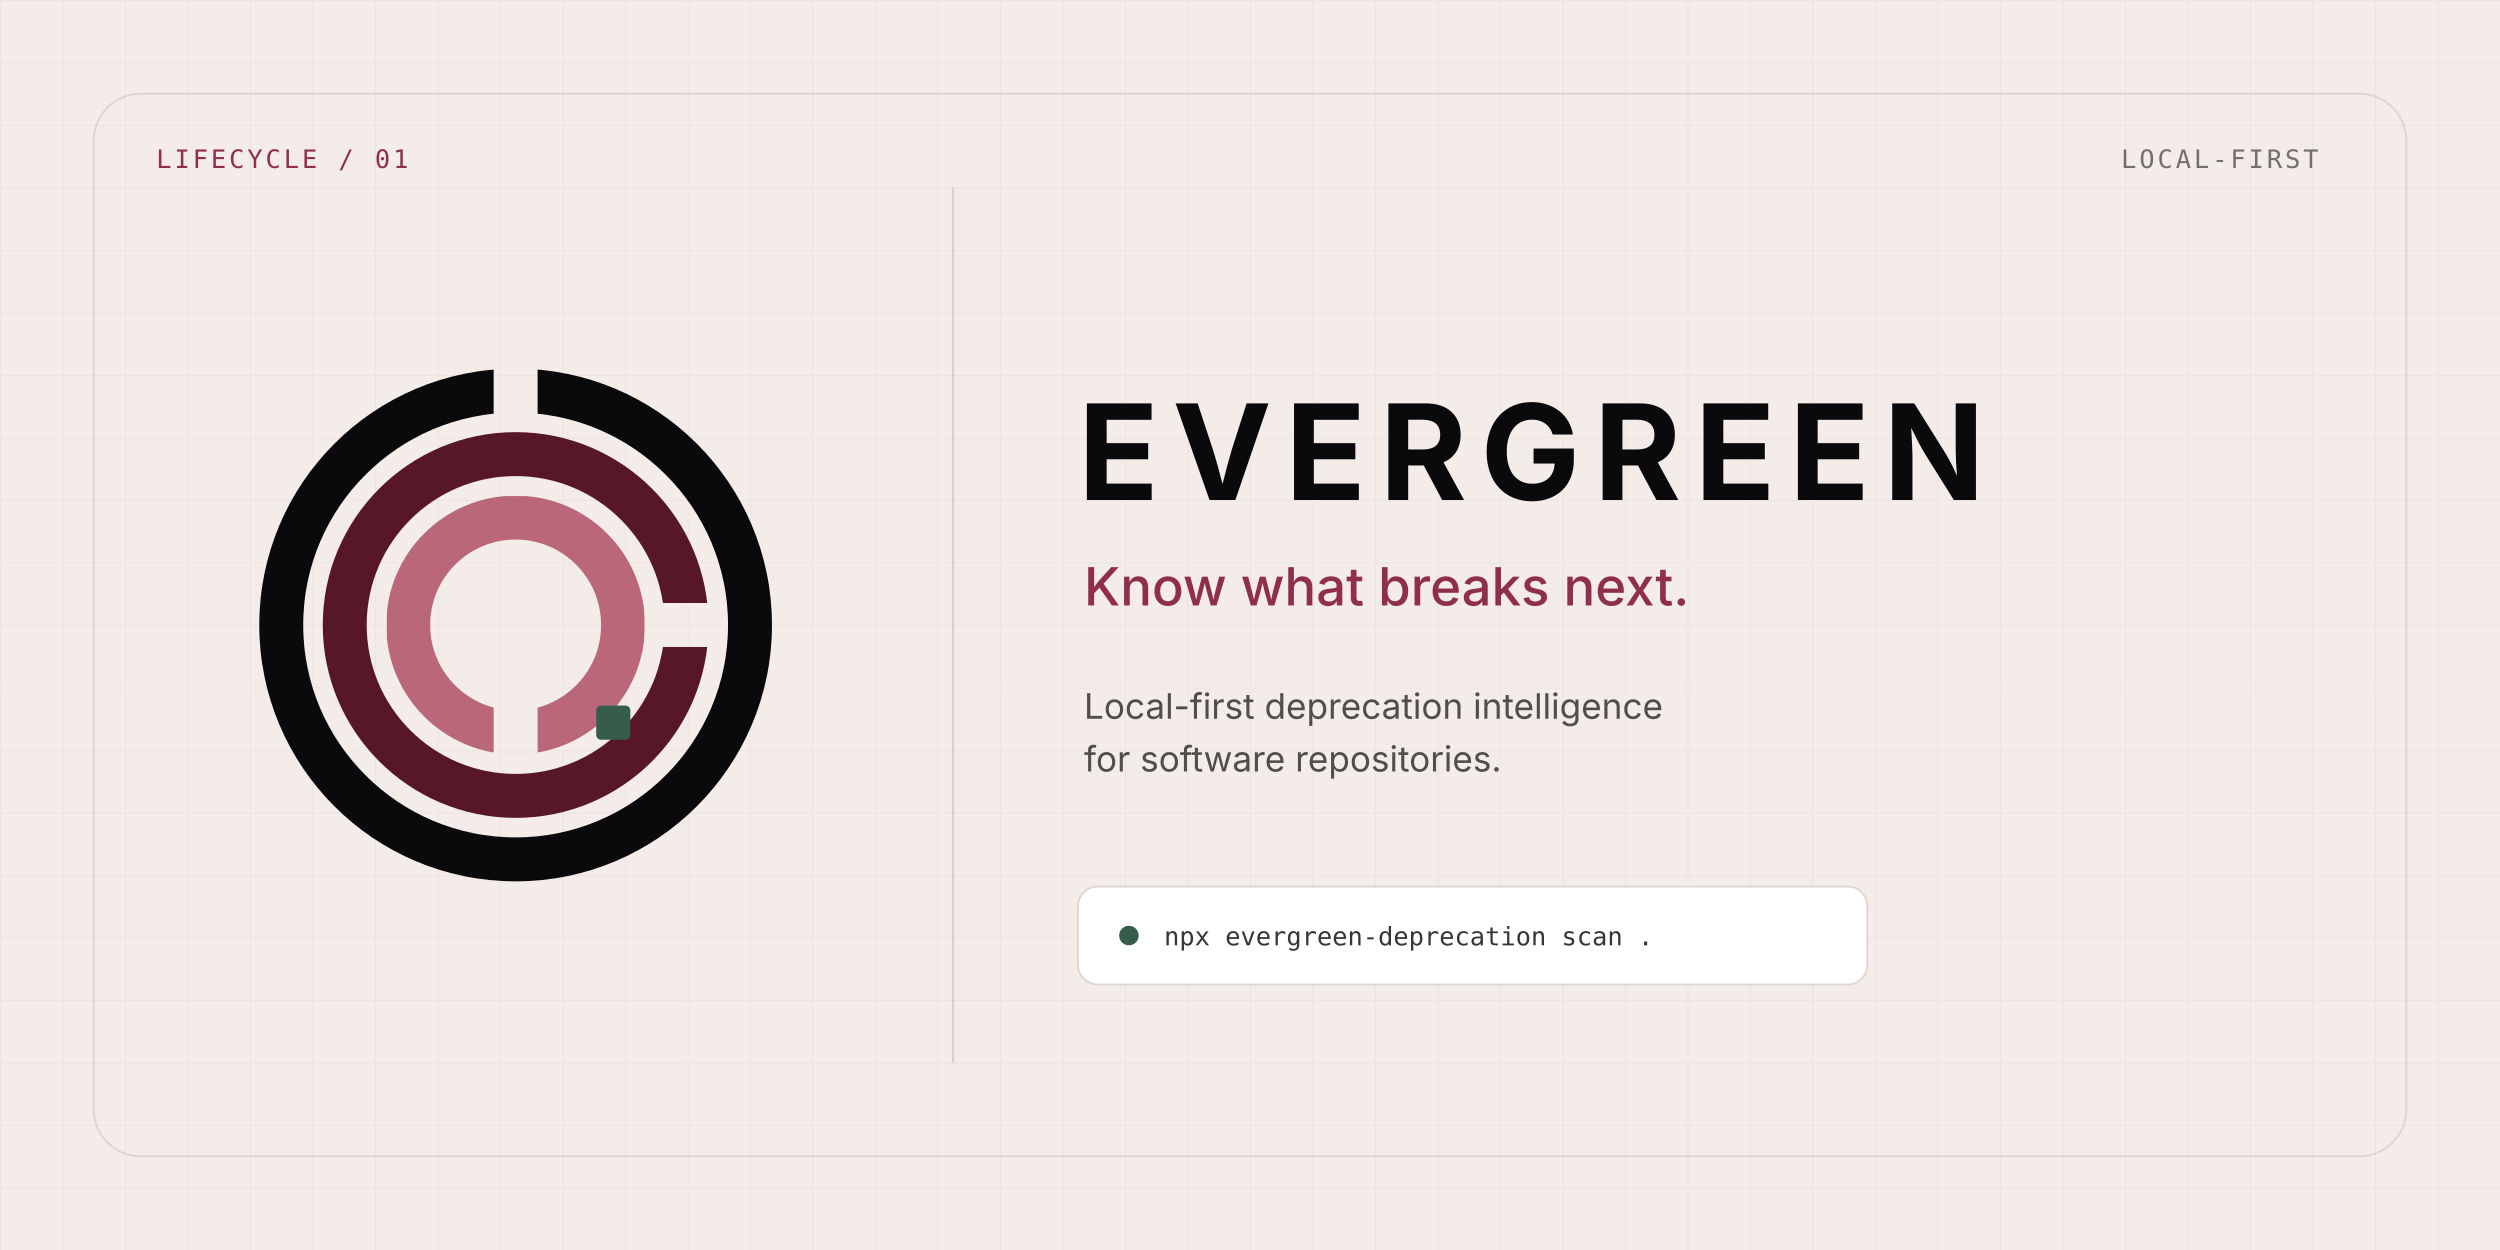
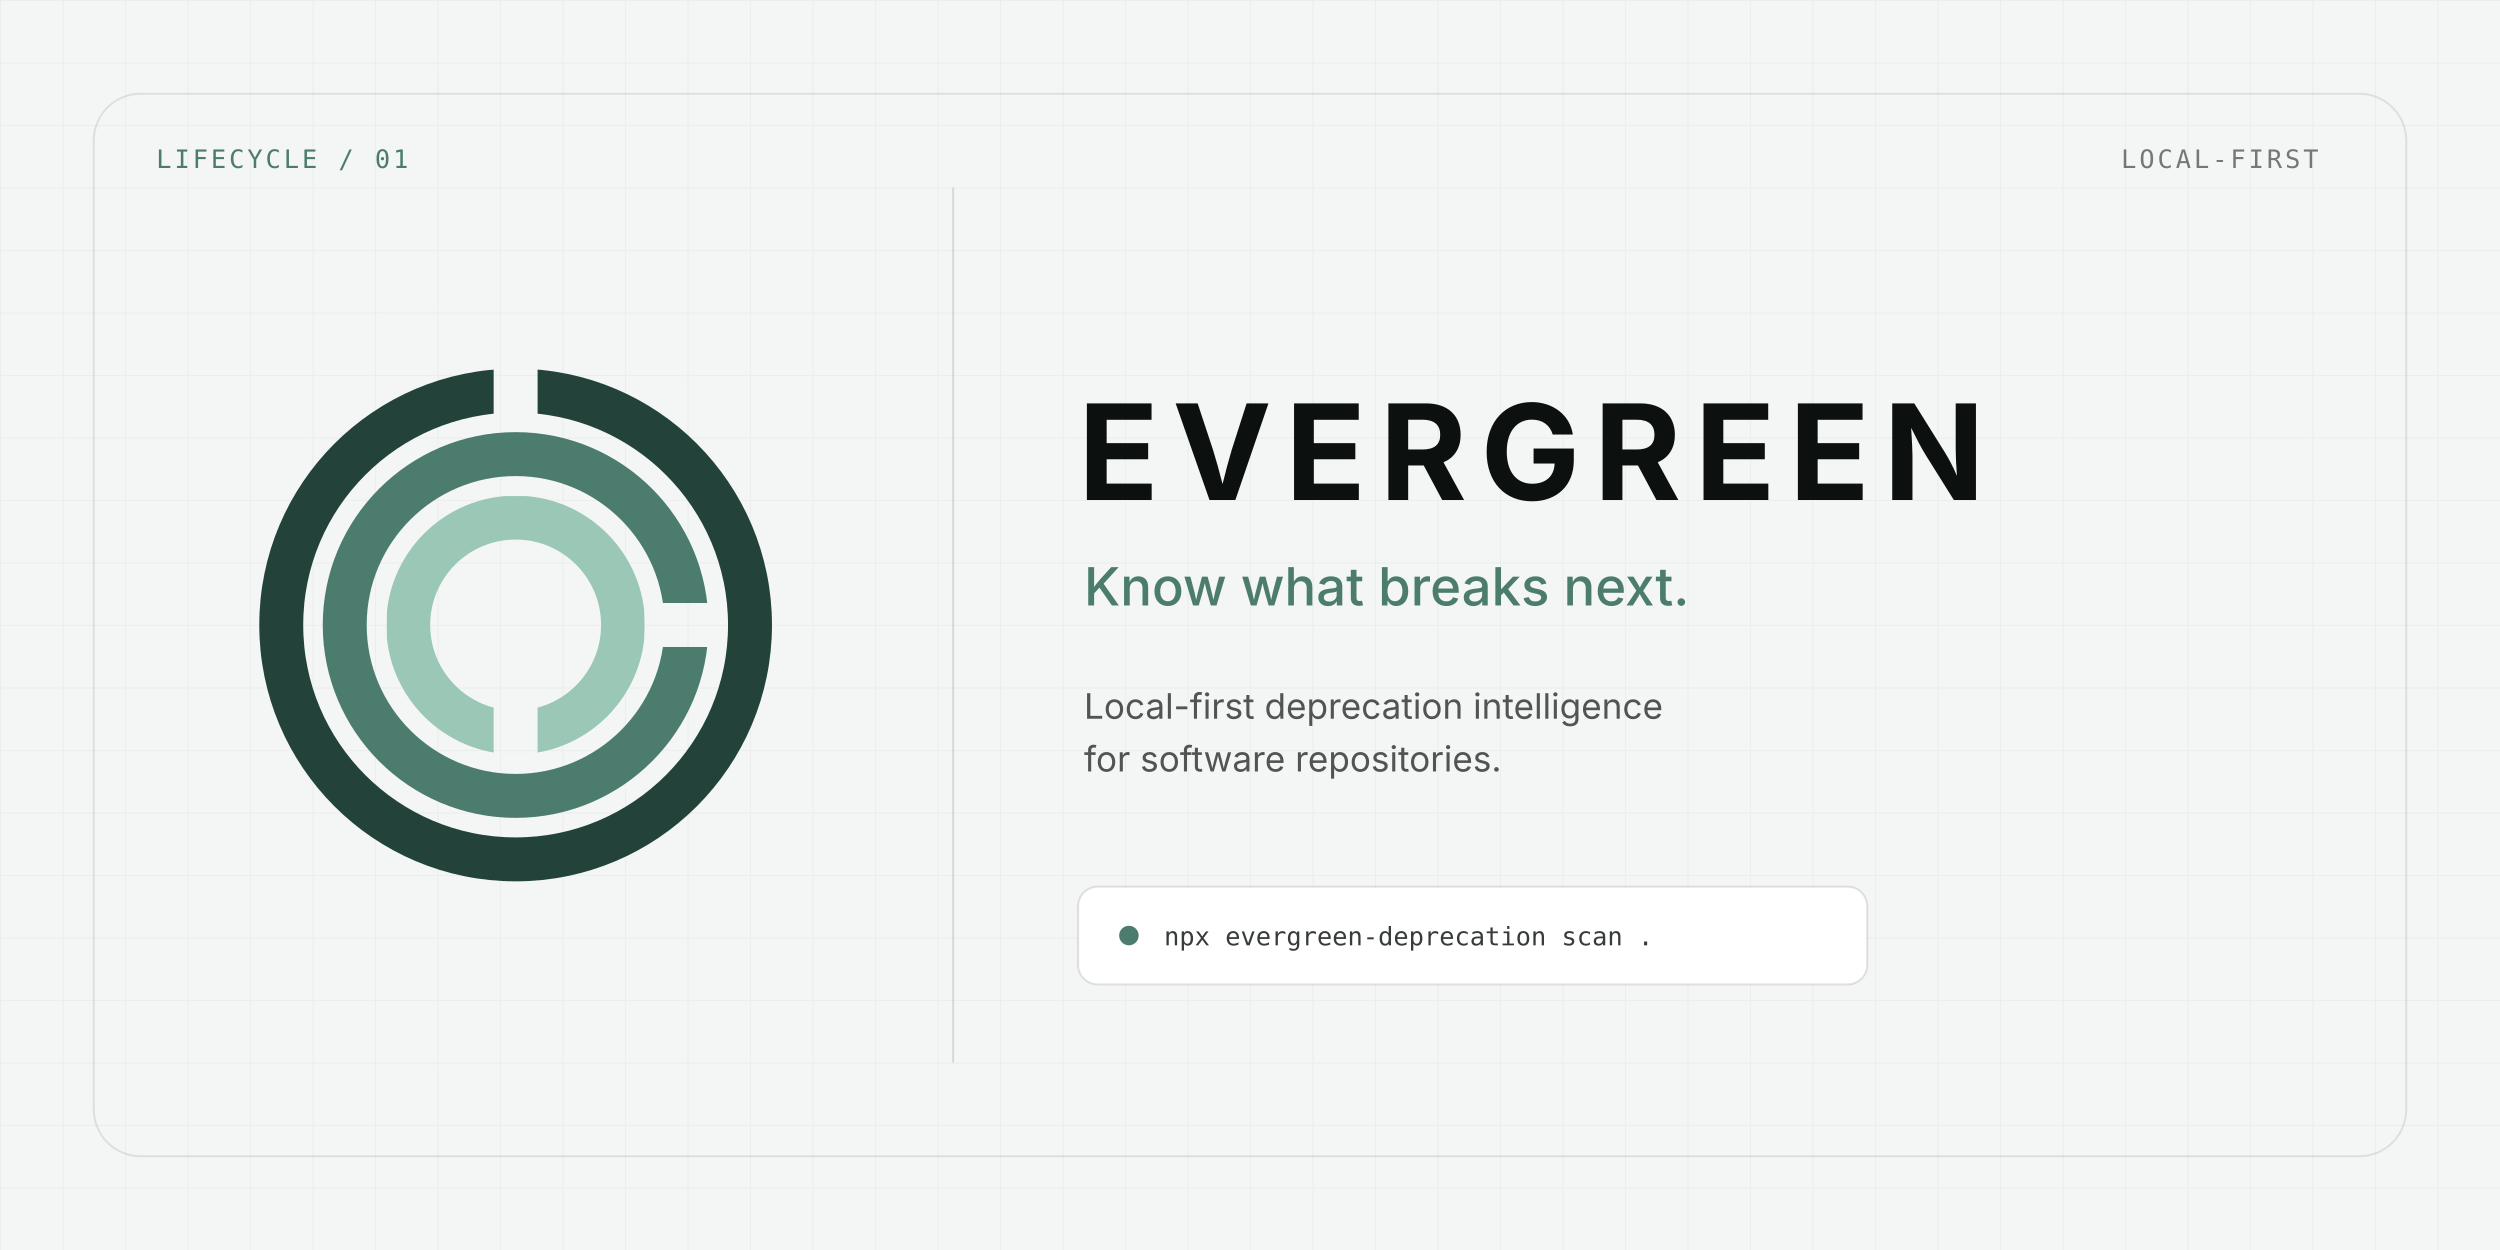
<svg xmlns="http://www.w3.org/2000/svg" viewBox="0 0 1280 640" role="img" aria-labelledby="title desc">
  <defs>
    <pattern id="grid" width="32" height="32" patternUnits="userSpaceOnUse">
-       <path d="M32 0H0V32" fill="none" stroke="#0A0A0C" stroke-opacity=".035" />
+       <path d="M32 0H0V32" fill="none" stroke="#0C1110" stroke-opacity=".035" />
    </pattern>
    <mask id="outer-notch">
      <rect width="256" height="256" fill="white" />
      <rect x="119" y="18" width="18" height="28" fill="black" />
    </mask>
    <mask id="middle-notch">
      <rect width="256" height="256" fill="white" />
      <rect x="186" y="119" width="30" height="18" fill="black" />
    </mask>
    <mask id="inner-notch">
      <rect width="256" height="256" fill="white" />
      <rect x="119" y="160" width="18" height="30" fill="black" />
    </mask>
  </defs>
-   <rect width="1280" height="640" fill="#F3ECE8" />
+   <rect width="1280" height="640" fill="#F3F6F4" />
  <rect width="1280" height="640" fill="url(#grid)" />
-   <rect x="48" y="48" width="1184" height="544" rx="24" fill="none" stroke="#0A0A0C" stroke-opacity=".1" />
-   <path d="M488 96V544" stroke="#0A0A0C" stroke-opacity=".13" />
+   <rect x="48" y="48" width="1184" height="544" rx="24" fill="none" stroke="#0C1110" stroke-opacity=".1" />
+   <path d="M488 96V544" stroke="#0C1110" stroke-opacity=".13" />
  <g transform="translate(104 160) scale(1.25)" fill="none" stroke-width="18">
-     <circle cx="128" cy="128" r="96" stroke="#0A0A0C" mask="url(#outer-notch)" />
-     <circle cx="128" cy="128" r="70" stroke="#571729" mask="url(#middle-notch)" />
-     <circle cx="128" cy="128" r="44" stroke="#B96779" mask="url(#inner-notch)" />
-     <rect x="161" y="161" width="14" height="14" rx="2" fill="#365C4C" stroke="none" />
+     <circle cx="128" cy="128" r="96" stroke="#23423A" mask="url(#outer-notch)" />
+     <circle cx="128" cy="128" r="70" stroke="#4C7C6D" mask="url(#middle-notch)" />
+     <circle cx="128" cy="128" r="44" stroke="#9AC7B6" mask="url(#inner-notch)" />
  </g>
  <g font-family="Inter, Arial, sans-serif">
-     <text x="552" y="256" fill="#0A0A0C" font-size="68" font-weight="700" letter-spacing="7">EVERGREEN</text>
-     <text x="555" y="310" fill="#8F3048" font-size="27" font-weight="500">Know what breaks next.</text>
-     <text x="555" y="368" fill="#0A0A0C" fill-opacity=".7" font-size="18">Local-first deprecation intelligence</text>
-     <text x="555" y="395" fill="#0A0A0C" fill-opacity=".7" font-size="18">for software repositories.</text>
+     <text x="552" y="256" fill="#0C1110" font-size="68" font-weight="700" letter-spacing="7">EVERGREEN</text>
+     <text x="555" y="310" fill="#4C7C6D" font-size="27" font-weight="500">Know what breaks next.</text>
+     <text x="555" y="368" fill="#0C1110" fill-opacity=".7" font-size="18">Local-first deprecation intelligence</text>
+     <text x="555" y="395" fill="#0C1110" fill-opacity=".7" font-size="18">for software repositories.</text>
  </g>
  <g font-family="IBM Plex Mono, Menlo, monospace" font-size="13" letter-spacing="1.5">
-     <text x="80" y="86" fill="#8F3048">LIFECYCLE / 01</text>
-     <text x="1086" y="86" fill="#0A0A0C" fill-opacity=".55">LOCAL-FIRST</text>
-     <rect x="552" y="454" width="404" height="50" rx="10" fill="#FFFFFF" stroke="#0A0A0C" stroke-opacity=".12" />
-     <circle cx="578" cy="479" r="5" fill="#365C4C" />
-     <text x="596" y="484" fill="#0A0A0C" fill-opacity=".82" letter-spacing="0">npx evergreen-deprecation scan .</text>
+     <text x="80" y="86" fill="#4C7C6D">LIFECYCLE / 01</text>
+     <text x="1086" y="86" fill="#0C1110" fill-opacity=".55">LOCAL-FIRST</text>
+     <rect x="552" y="454" width="404" height="50" rx="10" fill="#FFFFFF" stroke="#0C1110" stroke-opacity=".12" />
+     <circle cx="578" cy="479" r="5" fill="#4C7C6D" />
+     <text x="596" y="484" fill="#0C1110" fill-opacity=".82" letter-spacing="0">npx evergreen-deprecation scan .</text>
  </g>
</svg>
